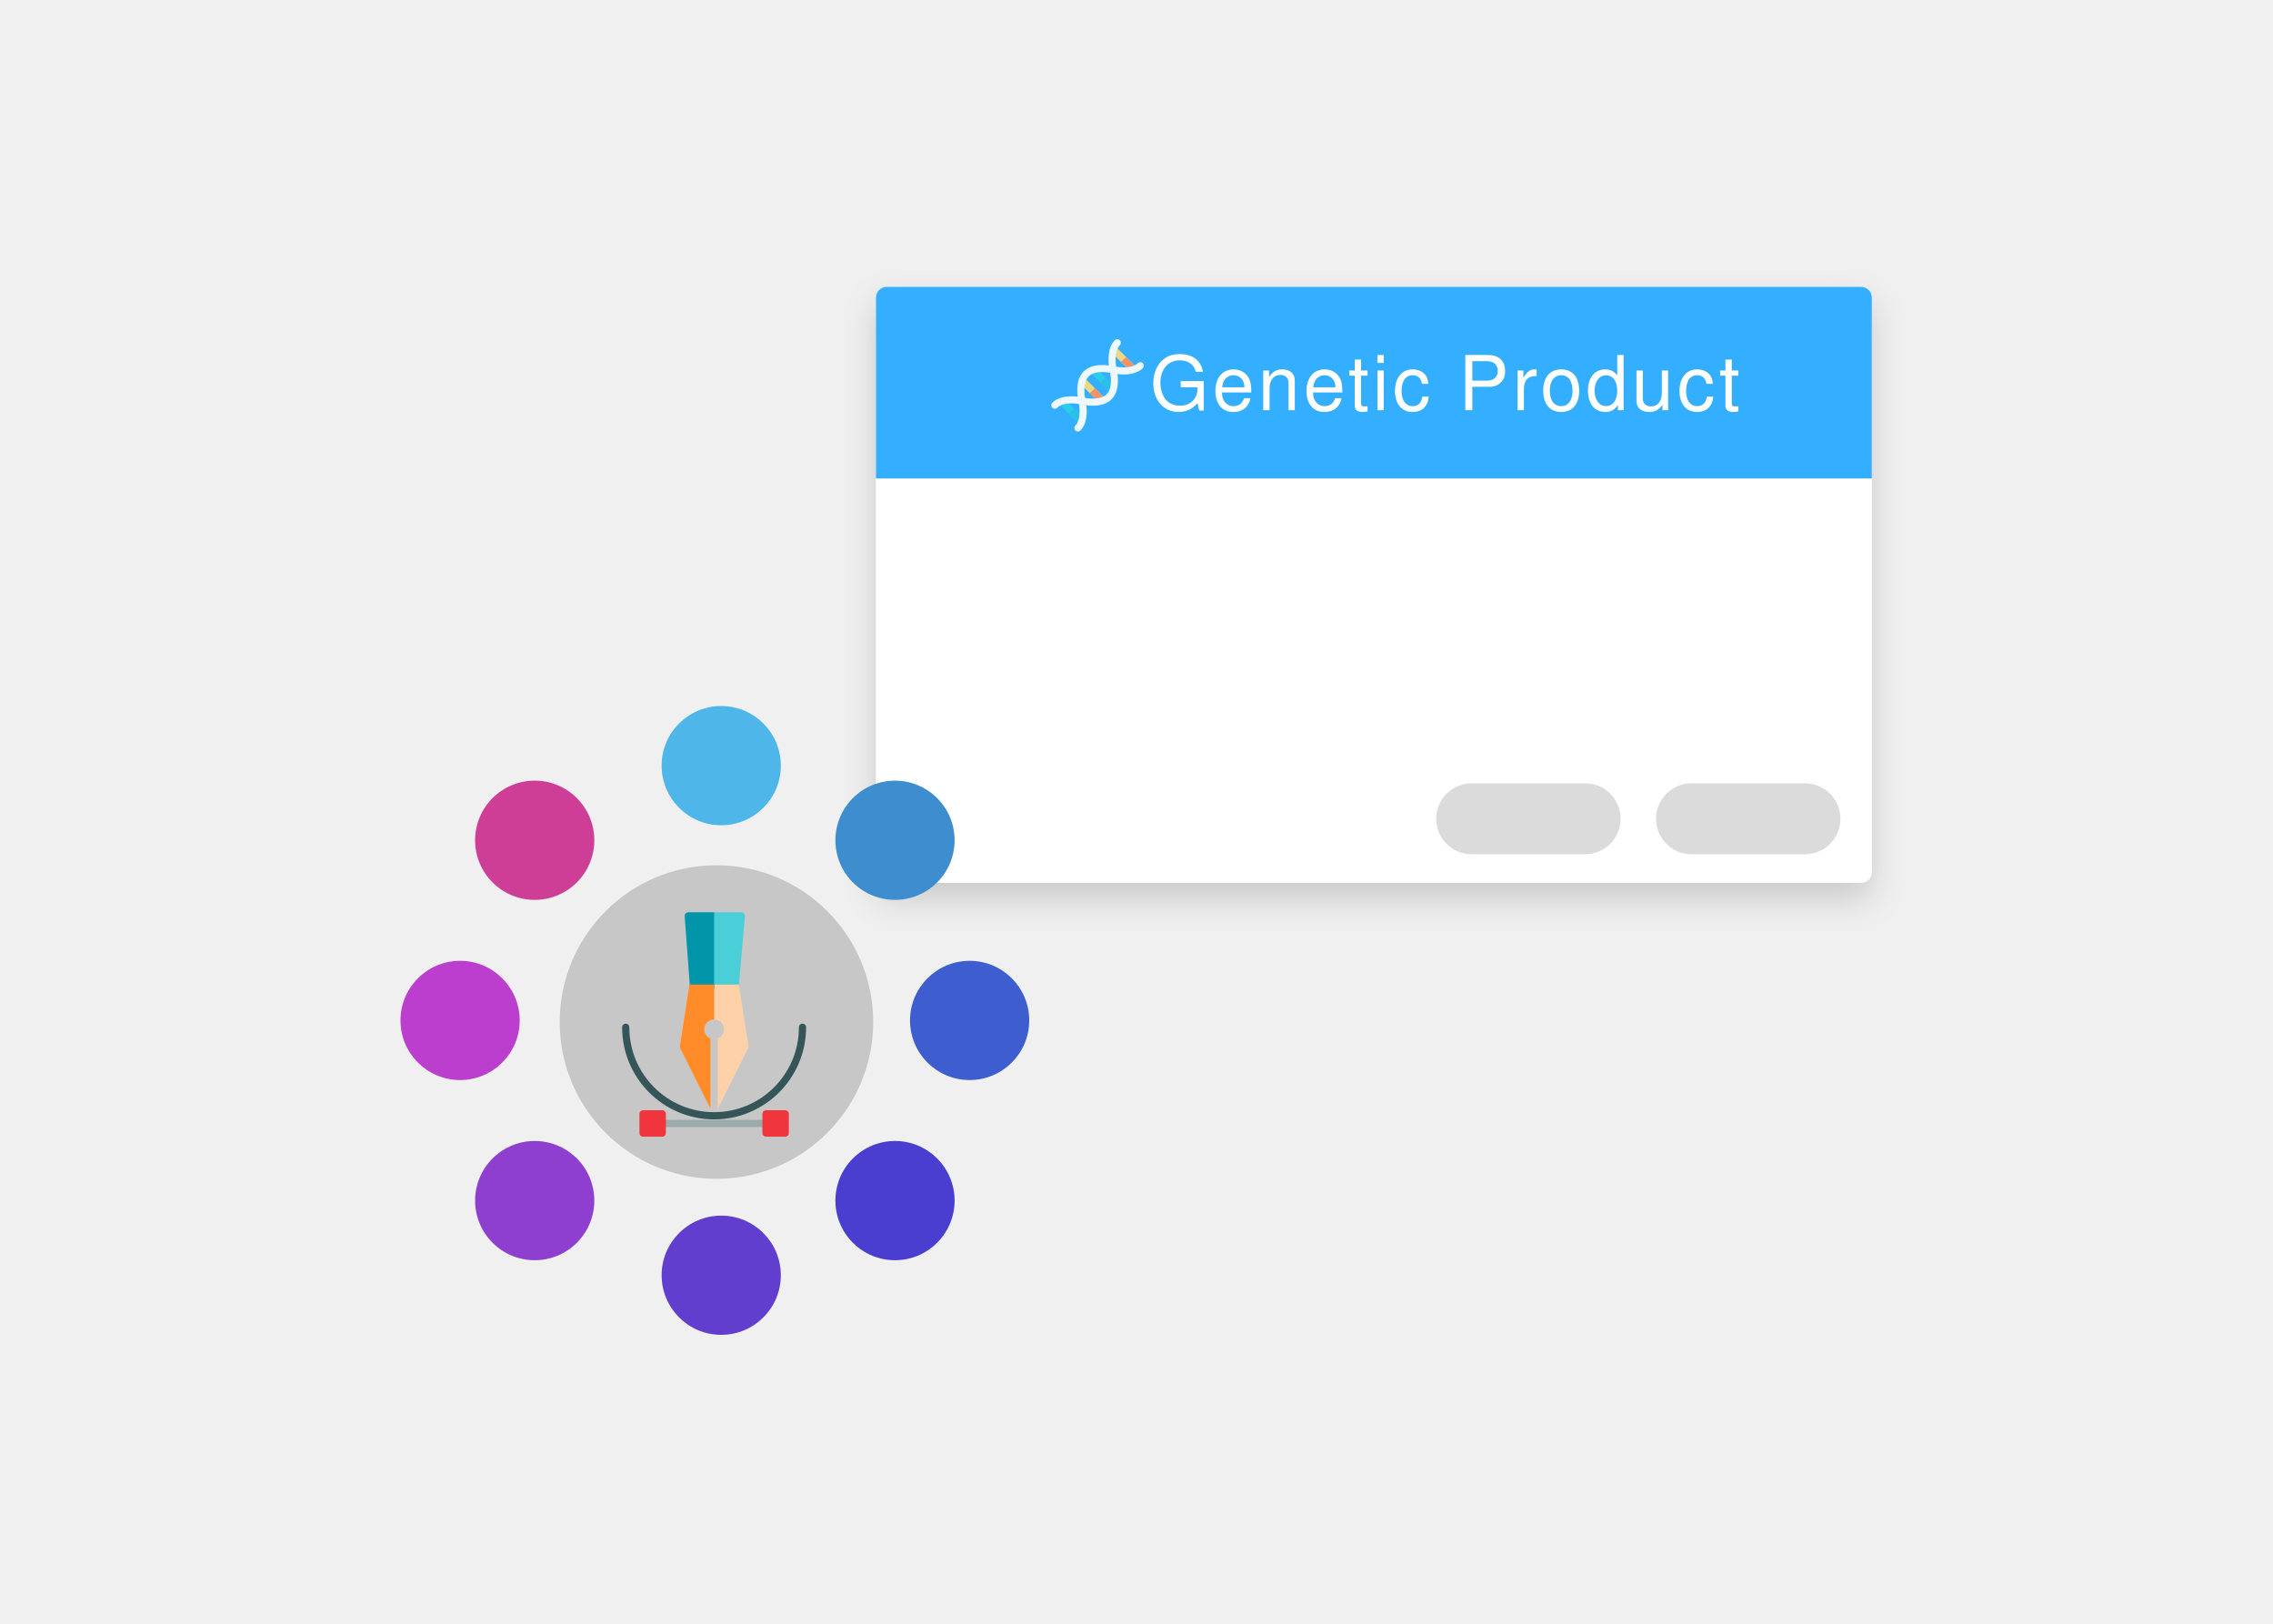
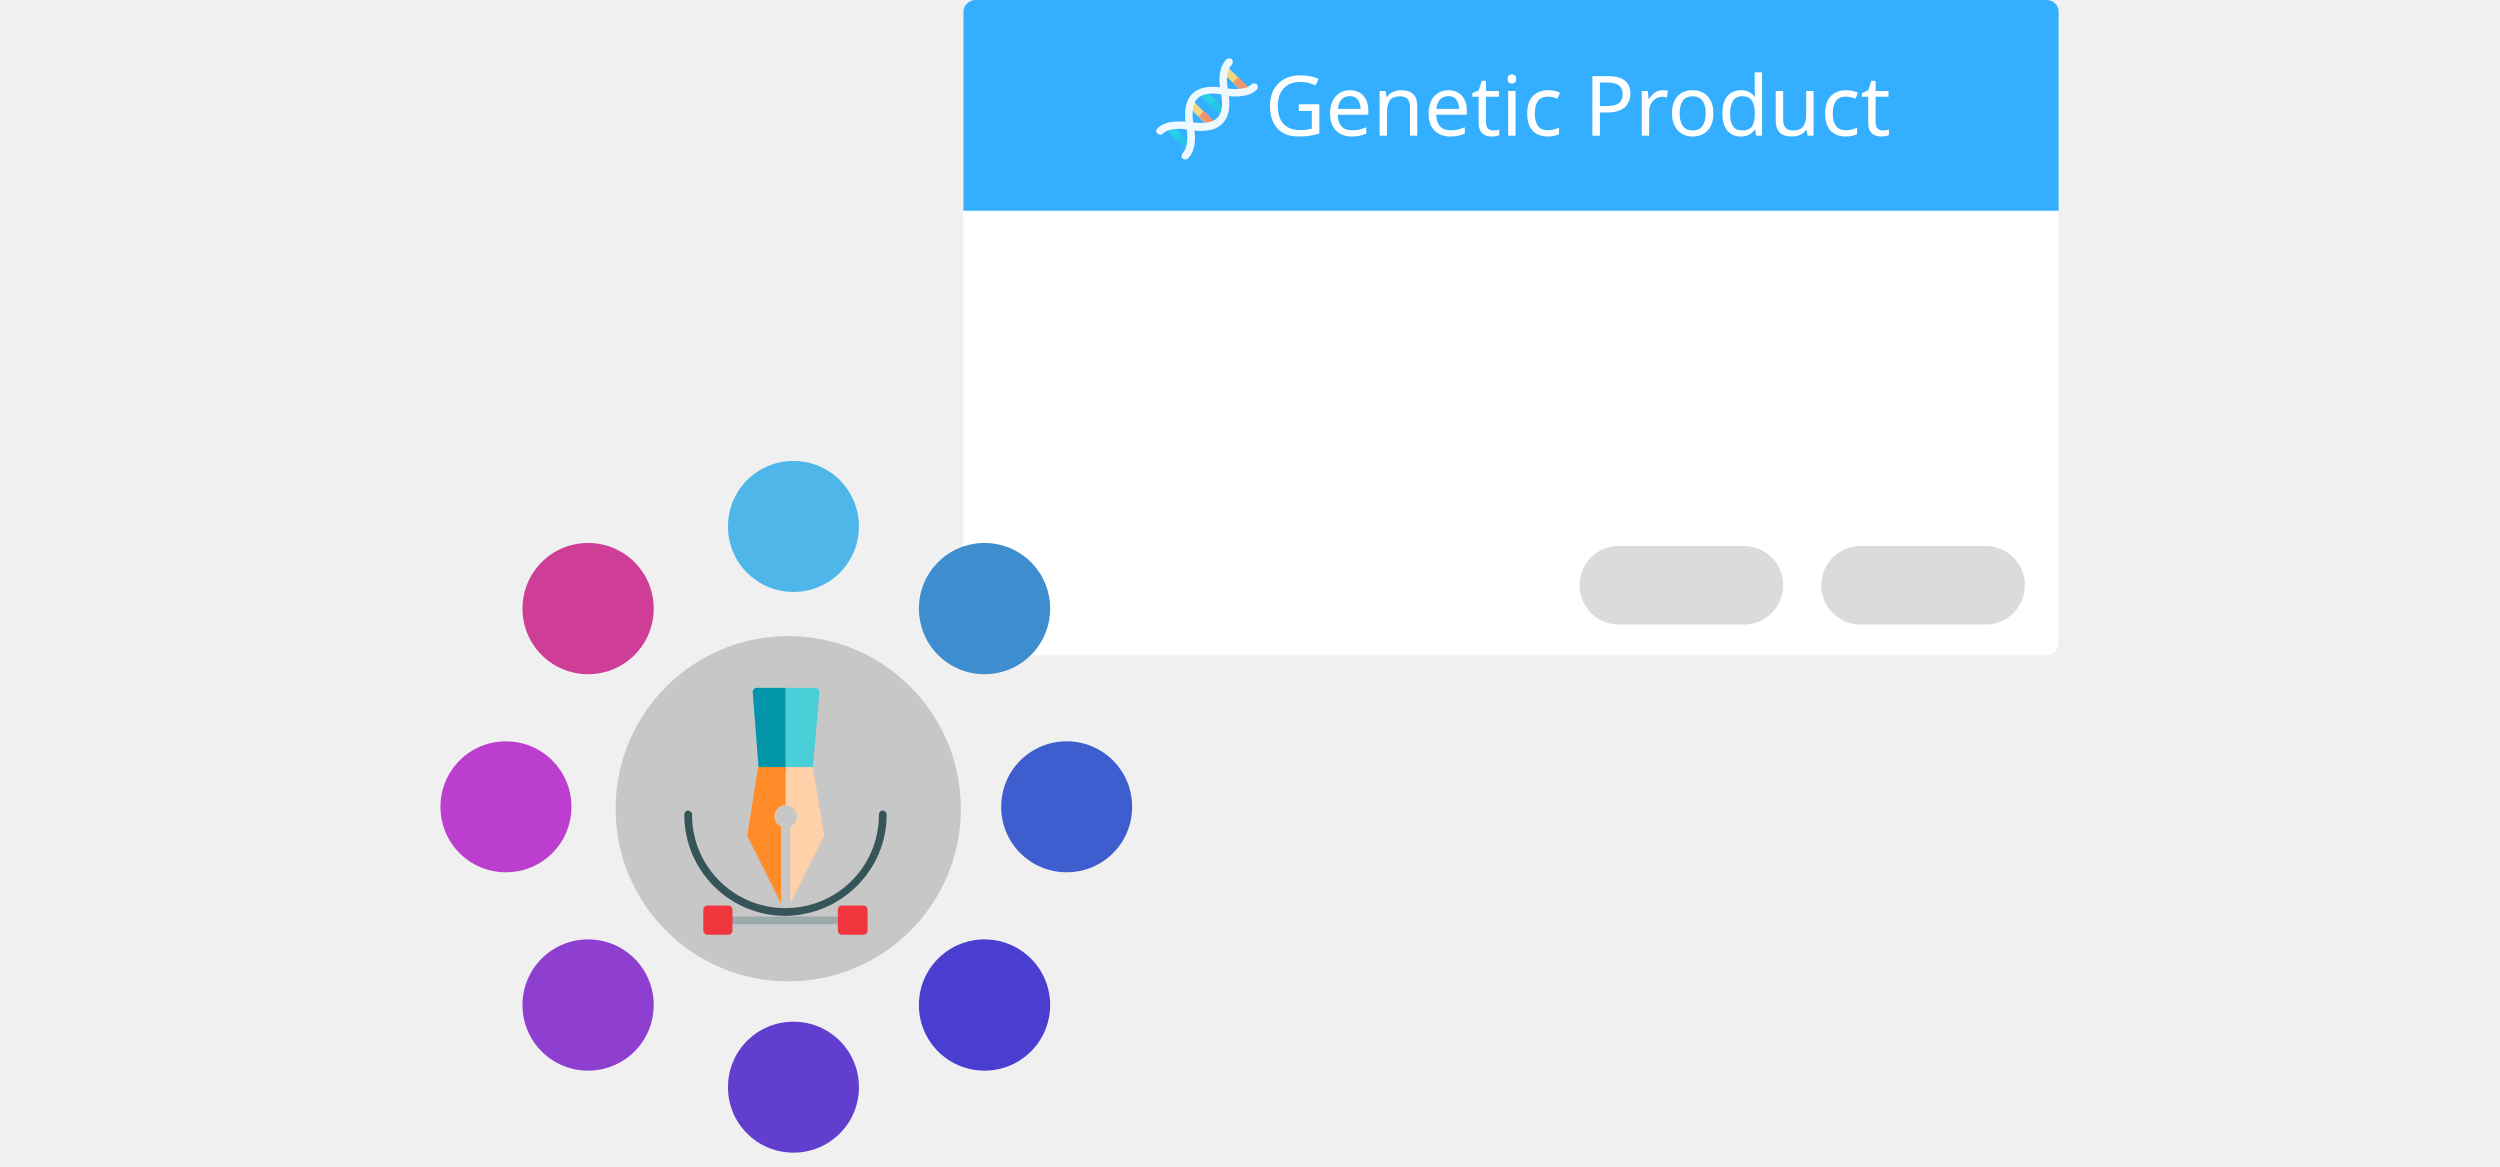
- <svg xmlns="http://www.w3.org/2000/svg" viewBox="-1233 7582 420 300">
-   <defs>
-     <style>
-       .cls-1 {
-         clip-path: url(#clip-ix360-custom_product-design_1);
-       }
- 
-       .cls-2, .cls-5 {
-         fill: #fff;
-       }
- 
-       .cls-3 {
-         fill: #dbdbdb;
-       }
- 
-       .cls-4 {
-         fill: #34aeff;
-       }
- 
-       .cls-5 {
-         font-size: 14px;
-         font-family: Helvetica;
-         letter-spacing: 0.045em;
-       }
- 
-       .cls-6 {
-         opacity: 0.91;
-       }
- 
-       .cls-7 {
-         fill: #ffdb77;
-       }
- 
-       .cls-8 {
-         fill: #ff905e;
-       }
- 
-       .cls-9 {
-         fill: #28d2e4;
-       }
- 
-       .cls-10 {
-         fill: #28c3e4;
-       }
- 
-       .cls-11 {
-         fill: #afafaf;
-         opacity: 0.64;
-       }
- 
-       .cls-12 {
-         fill: #4acfd9;
-       }
- 
-       .cls-13 {
-         fill: #ffd1a9;
-       }
- 
-       .cls-14 {
-         fill: #0295aa;
-       }
- 
-       .cls-15 {
-         fill: #ff8c29;
-       }
- 
-       .cls-16 {
-         fill: #9baaab;
-       }
- 
-       .cls-17 {
-         fill: #f0353d;
-       }
- 
-       .cls-18 {
-         fill: #365558;
-       }
- 
-       .cls-19 {
-         fill: #4eb6e9;
-       }
- 
-       .cls-20 {
-         fill: #4a3ed0;
-       }
- 
-       .cls-21 {
-         fill: #3e5dce;
-       }
- 
-       .cls-22 {
-         fill: #3e8dcf;
-       }
- 
-       .cls-23 {
-         fill: #613ece;
-       }
- 
-       .cls-24 {
-         fill: #8e3fd0;
-       }
- 
-       .cls-25 {
-         fill: #bc3ece;
-       }
- 
-       .cls-26 {
-         fill: #ce3e97;
-       }
- 
-       .cls-27 {
-         filter: url(#Rectangle_84);
-       }
-     </style>
-     <filter id="Rectangle_84" x="-1080.146" y="7629" width="202.017" height="128.095" filterUnits="userSpaceOnUse">
-       <feOffset dy="3" input="SourceAlpha" />
-       <feGaussianBlur stdDeviation="3" result="blur" />
-       <feFlood flood-opacity="0.161" />
-       <feComposite operator="in" in2="blur" />
-       <feComposite in="SourceGraphic" />
-     </filter>
-     <clipPath id="clip-ix360-custom_product-design_1">
-       <rect x="-1233" y="7582" width="420" height="300" />
+ <svg xmlns="http://www.w3.org/2000/svg" xmlns:xlink="http://www.w3.org/1999/xlink" version="1.1" id="Слой_1" x="0px" y="0px" viewBox="0 0 420 196" style="enable-background:new 0 0 420 196;" xml:space="preserve">
+   <style type="text/css">
+ 	.st0{clip-path:url(#SVGID_2_);}
+ 	.st1{fill:#FFFFFF;}
+ 	.st2{fill:#DBDBDB;}
+ 	.st3{fill:#34AEFF;}
+ 	.st4{font-family:'ArialMT';}
+ 	.st5{font-size:14px;}
+ 	.st6{opacity:0.91;}
+ 	.st7{fill:#FFDB77;}
+ 	.st8{fill:#FF905E;}
+ 	.st9{fill:#28D2E4;}
+ 	.st10{fill:#28C3E4;}
+ 	.st11{opacity:0.64;fill:#AFAFAF;enable-background:new    ;}
+ 	.st12{fill:#4ACFD9;}
+ 	.st13{fill:#FFD1A9;}
+ 	.st14{fill:#0295AA;}
+ 	.st15{fill:#FF8C29;}
+ 	.st16{fill:#9BAAAB;}
+ 	.st17{fill:#F0353D;}
+ 	.st18{fill:#365558;}
+ 	.st19{fill:#4EB6E9;}
+ 	.st20{fill:#4A3ED0;}
+ 	.st21{fill:#3E5DCE;}
+ 	.st22{fill:#3E8DCF;}
+ 	.st23{fill:#613ECE;}
+ 	.st24{fill:#8E3FD0;}
+ 	.st25{fill:#BC3ECE;}
+ 	.st26{fill:#CE3E97;}
+ </style>
+   <g>
+     <defs>
+       <rect id="SVGID_1_" y="-53" width="420" height="300" />
+     </defs>
+     <clipPath id="SVGID_2_">
+       <use xlink:href="#SVGID_1_" style="overflow:visible;" />
    </clipPath>
-   </defs>
-   <g id="ix360-custom_product-design_1" data-name="ix360-custom product-design – 1" class="cls-1">
-     <g id="Group_737" data-name="Group 737" transform="translate(-2558.957 6379.997)">
-       <g id="Group_731" data-name="Group 731" transform="translate(1487.812 1255.003)">
-         <g id="Group_302" data-name="Group 302" transform="translate(0 0)">
-           <g class="cls-27" transform="matrix(1, 0, 0, 1, 1071.15, -7635)">
-             <rect id="Rectangle_84-2" data-name="Rectangle 84" class="cls-2" width="184.017" height="110.095" rx="2" transform="translate(-1071.15 7635)" />
+     <g id="ix360-custom_product-design_1" class="st0">
+       <g id="Group_737" transform="translate(-2558.957 6379.997)">
+         <g id="Group_731" transform="translate(1487.812 1255.003)">
+           <g id="Group_302" transform="translate(0 0)">
+             <g transform="matrix(1, 0, 0, 1, 1071.15, -7635)">
+               <path id="Rectangle_84-2" class="st1" d="M163.8,0h180c1.1,0,2,0.9,2,2v106.1c0,1.1-0.9,2-2,2h-180c-1.1,0-2-0.9-2-2V2        C161.8,0.9,162.7,0,163.8,0z" />
+             </g>
+             <g id="Group_223" transform="translate(103.524 91.726)">
+               <path id="Rectangle_85" class="st2" d="M1239.6-7635h21c3.6,0,6.6,2.9,6.6,6.6l0,0c0,3.6-2.9,6.6-6.6,6.6h-21        c-3.6,0-6.6-2.9-6.6-6.6l0,0C1233-7632.1,1235.9-7635,1239.6-7635z" />
+               <path id="Rectangle_86" class="st2" d="M1280.2-7635h21c3.6,0,6.6,2.9,6.6,6.6l0,0c0,3.6-2.9,6.6-6.6,6.6h-21        c-3.6,0-6.6-2.9-6.6-6.6l0,0C1273.6-7632.1,1276.6-7635,1280.2-7635z" />
+             </g>
+             <path id="Rectangle_154" class="st3" d="M1235-7635h180c1.1,0,2,0.9,2,2v33.4l0,0h-184l0,0v-33.4       C1233-7634.1,1233.9-7635,1235-7635z" />
          </g>
-           <g id="Group_223" data-name="Group 223" transform="translate(103.524 91.726)">
-             <rect id="Rectangle_85" data-name="Rectangle 85" class="cls-3" width="34.071" height="13.104" rx="6.552" />
-             <rect id="Rectangle_86" data-name="Rectangle 86" class="cls-3" width="34.071" height="13.104" rx="6.552" transform="translate(40.623)" />
-           </g>
-           <path id="Rectangle_154" data-name="Rectangle 154" class="cls-4" d="M2,0H182.017a2,2,0,0,1,2,2V35.4a0,0,0,0,1,0,0H0a0,0,0,0,1,0,0V2A2,2,0,0,1,2,0Z" />
-         </g>
-         <g id="Group_364" data-name="Group 364" transform="translate(32.409 9.653)">
-           <g id="Group_62" data-name="Group 62" transform="translate(18.232 2.141)">
-             <text id="Genetic_Product" data-name="Genetic Product" class="cls-5" transform="translate(0 11)">
-               <tspan x="0" y="0">Genetic Product</tspan>
-             </text>
-           </g>
-           <g id="dna" class="cls-6" transform="translate(0 0)">
-             <path id="Path_89" data-name="Path 89" class="cls-7" d="M154.972,214.79l-3.727-3.727a.658.658,0,0,1,.93-.93l3.727,3.727a.658.658,0,0,1-.93.93Z" transform="translate(-146.009 -202.931)" />
-             <path id="Path_90" data-name="Path 90" class="cls-8" d="M215.425,273.383l-1.864-1.864-.93.93,1.864,1.864a.658.658,0,0,0,.93-.93Z" transform="translate(-205.532 -262.453)" />
-             <path id="Path_91" data-name="Path 91" class="cls-7" d="M327.829,41.933,324.1,38.206a.658.658,0,0,1,.93-.93L328.759,41a.658.658,0,0,1-.93.93Z" transform="translate(-313.094 -35.845)" />
-             <path id="Path_92" data-name="Path 92" class="cls-8" d="M388.281,100.526l-1.863-1.864-.93.93,1.863,1.864a.658.658,0,0,0,.93-.93Z" transform="translate(-372.616 -95.369)" />
-             <path id="Path_93" data-name="Path 93" class="cls-9" d="M41.005,328.763l-3.727-3.727a.658.658,0,0,1,.93-.93l3.727,3.727a.658.658,0,0,1-.93.93Z" transform="translate(-35.847 -313.097)" />
-             <path id="Path_94" data-name="Path 94" class="cls-10" d="M101.456,387.352l-1.863-1.863-.93.93,1.863,1.863a.658.658,0,0,0,.93-.93Z" transform="translate(-95.369 -372.616)" />
-             <path id="Path_95" data-name="Path 95" class="cls-9" d="M213.859,155.9l-3.727-3.727a.658.658,0,0,1,.93-.93l3.727,3.727a.658.658,0,1,1-.93.93Z" transform="translate(-202.93 -146.009)" />
-             <path id="Path_96" data-name="Path 96" class="cls-10" d="M274.313,214.5l-1.864-1.864-.93.93,1.863,1.864a.658.658,0,0,0,.93-.93Z" transform="translate(-262.454 -205.532)" />
-             <path id="Path_97" data-name="Path 97" class="cls-2" d="M12.237,6.463c1.241.147,3.391.174,4.668-1.1a.658.658,0,0,0-.93-.93c-.9.9-2.724.877-3.982.67-.177-1.056-.276-3.027.675-3.978a.658.658,0,0,0-.93-.93c-1.277,1.277-1.25,3.428-1.1,4.668-4.192-.5-6.278,1.489-5.772,5.772-1.241-.147-3.392-.174-4.668,1.1a.658.658,0,1,0,.93.93c.9-.9,2.717-.877,3.978-.671.206,1.26.228,3.079-.671,3.978a.658.658,0,0,0,.93.93c1.277-1.277,1.25-3.428,1.1-4.669C10.657,12.73,12.743,10.746,12.237,6.463Zm-1.362-.24C11.467,9.847,10.1,11,7.6,10.99a8.892,8.892,0,0,1-1.373-.118A8.889,8.889,0,0,1,6.107,9.5C6.1,7.056,7.187,5.619,10.874,6.223Z" transform="translate(-0.002 0)" />
+           <g id="Group_364" transform="translate(32.409 9.653)">
+             <g id="Group_62" transform="translate(18.232 2.141)">
+               <text transform="matrix(1 0 0 1 1233 -7624.001)" class="st1 st4 st5">Genetic Product</text>
+             </g>
+             <g id="dna" transform="translate(0 0)" class="st6">
+               <path id="Path_89" class="st7" d="M1242-7623.1l-3.7-3.7c-0.2-0.3-0.2-0.7,0-0.9c0.3-0.2,0.6-0.2,0.9,0l3.7,3.7        c0.2,0.3,0.2,0.7,0,0.9C1242.6-7622.9,1242.2-7622.9,1242-7623.1z" />
+               <path id="Path_90" class="st8" d="M1242.9-7624.1l-1.9-1.9l-0.9,0.9l1.9,1.9c0.3,0.2,0.7,0.2,0.9,0        C1243.1-7623.4,1243.1-7623.8,1242.9-7624.1z" />
+               <path id="Path_91" class="st7" d="M1247.7-7628.9l-3.7-3.7c-0.2-0.3-0.2-0.7,0-0.9c0.3-0.2,0.6-0.2,0.9,0l3.7,3.7        c0.2,0.3,0.2,0.7,0,0.9C1248.4-7628.7,1248-7628.7,1247.7-7628.9L1247.7-7628.9z" />
+               <path id="Path_92" class="st8" d="M1248.7-7629.8l-1.9-1.9l-0.9,0.9l1.9,1.9c0.3,0.2,0.7,0.2,0.9,0        C1248.9-7629.2,1248.9-7629.6,1248.7-7629.8z" />
+               <path id="Path_93" class="st9" d="M1238.2-7619.3l-3.7-3.7c-0.2-0.3-0.2-0.7,0-0.9c0.3-0.2,0.6-0.2,0.9,0l3.7,3.7        c0.2,0.3,0.2,0.7,0,0.9C1238.8-7619.1,1238.4-7619.1,1238.2-7619.3z" />
+               <path id="Path_94" class="st10" d="M1239.1-7620.3l-1.9-1.9l-0.9,0.9l1.9,1.9c0.3,0.2,0.7,0.2,0.9,0        C1239.3-7619.6,1239.3-7620,1239.1-7620.3z" />
+               <path id="Path_95" class="st9" d="M1243.9-7625.1l-3.7-3.7c-0.2-0.3-0.2-0.7,0-0.9c0.3-0.2,0.6-0.2,0.9,0l3.7,3.7        c0.3,0.2,0.3,0.7,0,0.9C1244.6-7624.8,1244.2-7624.8,1243.9-7625.1C1244-7625.1,1243.9-7625.1,1243.9-7625.1z" />
+               <path id="Path_96" class="st10" d="M1244.9-7626l-1.9-1.9l-0.9,0.9l1.9,1.9c0.3,0.2,0.7,0.2,0.9,0        C1245.1-7625.4,1245.1-7625.8,1244.9-7626L1244.9-7626z" />
+               <path id="Path_97" class="st1" d="M1245.2-7628.5c1.2,0.1,3.4,0.2,4.7-1.1c0.2-0.3,0.2-0.7,0-0.9c-0.3-0.2-0.6-0.2-0.9,0        c-0.9,0.9-2.7,0.9-4,0.7c-0.2-1.1-0.3-3,0.7-4c0.2-0.3,0.2-0.7,0-0.9c-0.3-0.2-0.6-0.2-0.9,0c-1.3,1.3-1.3,3.4-1.1,4.7        c-4.2-0.5-6.3,1.5-5.8,5.8c-1.2-0.1-3.4-0.2-4.7,1.1c-0.3,0.2-0.3,0.7,0,0.9s0.7,0.3,0.9,0c0,0,0,0,0,0c0.9-0.9,2.7-0.9,4-0.7        c0.2,1.3,0.2,3.1-0.7,4c-0.2,0.3-0.2,0.7,0,0.9c0.3,0.2,0.6,0.2,0.9,0c1.3-1.3,1.3-3.4,1.1-4.7        C1243.7-7622.3,1245.7-7624.3,1245.2-7628.5z M1243.9-7628.8c0.6,3.6-0.8,4.8-3.3,4.8c-0.5,0-0.9,0-1.4-0.1        c-0.1-0.5-0.1-0.9-0.1-1.4C1239.1-7627.9,1240.2-7629.4,1243.9-7628.8L1243.9-7628.8z" />
+             </g>
          </g>
        </g>
-       </g>
-       <g id="Group_734" data-name="Group 734" transform="translate(1399.957 1332.447)">
-         <g id="Group_732" data-name="Group 732" transform="translate(29.423 29.423)">
-           <ellipse id="Ellipse_457" data-name="Ellipse 457" class="cls-11" cx="28.962" cy="28.962" rx="28.962" ry="28.962" />
-           <g id="vector" transform="translate(11.537 8.698)">
-             <path id="Path_86" data-name="Path 86" class="cls-12" d="M199.815.216A.665.665,0,0,0,199.324,0h-9.8a.666.666,0,0,0-.664.715l.953,12.78a.666.666,0,0,0,.664.616H198.2a.666.666,0,0,0,.663-.608L199.987.724A.666.666,0,0,0,199.815.216Z" transform="translate(-177.302)" />
-             <path id="Path_87" data-name="Path 87" class="cls-13" d="M188.519,164.829h-9.126l-1.775,11.36a.666.666,0,0,0,.062.4l5.61,11.22V174.789a1.819,1.819,0,1,1,1.331,0V187.81l5.61-11.22a.667.667,0,0,0,.062-.4Z" transform="translate(-166.96 -151.486)" />
-             <path id="Path_88" data-name="Path 88" class="cls-14" d="M189.529,0a.666.666,0,0,0-.664.715l.953,12.78a.666.666,0,0,0,.664.616H194.3V0Z" transform="translate(-177.302)" />
-             <path id="Path_89-2" data-name="Path 89" class="cls-15" d="M179.394,164.829l-1.775,11.36a.666.666,0,0,0,.062.4l5.61,11.22V174.789a1.818,1.818,0,0,1,.666-3.511v-6.449Z" transform="translate(-166.96 -151.486)" />
-             <path id="Path_90-2" data-name="Path 90" class="cls-16" d="M149.206,474.958H130.036a.666.666,0,0,1,0-1.331h19.171a.666.666,0,0,1,0,1.331Z" transform="translate(-122.625 -435.286)" />
-             <g id="Group_19" data-name="Group 19" transform="translate(3.195 36.566)">
-               <path id="Path_91-2" data-name="Path 91" class="cls-17" d="M89.732,451.7h-3.55a.666.666,0,0,0-.666.666v3.55a.666.666,0,0,0,.666.666h3.55a.666.666,0,0,0,.666-.666v-3.55A.666.666,0,0,0,89.732,451.7Z" transform="translate(-85.516 -451.7)" />
-               <path id="Path_92-2" data-name="Path 92" class="cls-17" d="M370.4,451.7h-3.55a.666.666,0,0,0-.666.666v3.55a.666.666,0,0,0,.666.666h3.55a.666.666,0,0,0,.666-.666v-3.55A.666.666,0,0,0,370.4,451.7Z" transform="translate(-343.463 -451.7)" />
+         <g id="Group_734" transform="translate(1399.957 1332.447)">
+           <g id="Group_732" transform="translate(29.423 29.423)">
+             <ellipse id="Ellipse_457" class="st11" cx="1262" cy="-7606" rx="29" ry="29" />
+             <g id="vector" transform="translate(11.537 8.698)">
+               <path id="Path_86" class="st12" d="M1255.5-7634.8c-0.1-0.1-0.3-0.2-0.5-0.2h-9.8c-0.4,0-0.7,0.3-0.7,0.7c0,0,0,0,0,0l1,12.8        c0,0.3,0.3,0.6,0.7,0.6h7.7c0.3,0,0.6-0.3,0.7-0.6l1.1-12.8C1255.7-7634.5,1255.6-7634.6,1255.5-7634.8z" />
+               <path id="Path_87" class="st13" d="M1254.6-7621.7h-9.1l-1.8,11.4c0,0.1,0,0.3,0.1,0.4l5.6,11.2v-13c-0.9-0.4-1.4-1.4-1-2.4        c0.4-0.9,1.4-1.4,2.4-1c0.9,0.4,1.4,1.4,1,2.4c-0.2,0.5-0.6,0.8-1,1v13l5.6-11.2c0.1-0.1,0.1-0.3,0.1-0.4L1254.6-7621.7z" />
+               <path id="Path_88" class="st14" d="M1245.2-7635c-0.4,0-0.7,0.3-0.7,0.7c0,0,0,0,0,0l1,12.8c0,0.3,0.3,0.6,0.7,0.6h3.8v-14.1        H1245.2z" />
+               <path id="Path_89-2" class="st15" d="M1245.4-7621.7l-1.8,11.4c0,0.1,0,0.3,0.1,0.4l5.6,11.2v-13c-0.9-0.4-1.4-1.4-1-2.4        c0.3-0.7,0.9-1.2,1.7-1.2v-6.4H1245.4z" />
+               <path id="Path_90-2" class="st16" d="M1259.6-7595.3h-19.2c-0.4,0-0.7-0.3-0.6-0.7c0-0.3,0.3-0.6,0.6-0.6h19.2        c0.4,0,0.7,0.3,0.6,0.7C1260.2-7595.6,1259.9-7595.3,1259.6-7595.3L1259.6-7595.3z" />
+               <g id="Group_19" transform="translate(3.195 36.566)">
+                 <path id="Path_91-2" class="st17" d="M1237.2-7635h-3.5c-0.4,0-0.7,0.3-0.7,0.7v3.5c0,0.4,0.3,0.7,0.7,0.7h3.5         c0.4,0,0.7-0.3,0.7-0.7v-3.5C1237.9-7634.7,1237.6-7635,1237.2-7635z" />
+                 <path id="Path_92-2" class="st17" d="M1259.9-7635h-3.6c-0.4,0-0.7,0.3-0.7,0.7v3.5c0,0.4,0.3,0.7,0.7,0.7h3.6         c0.4,0,0.7-0.3,0.7-0.7v-3.5C1260.6-7634.7,1260.3-7635,1259.9-7635z" />
+               </g>
+               <path id="Path_93-2" class="st18" d="M1250-7596.7c-9.4,0-17-7.6-17-17c0-0.4,0.3-0.7,0.6-0.7s0.7,0.3,0.7,0.6c0,0,0,0,0,0.1        c0,8.7,7,15.7,15.7,15.7c8.7,0,15.7-7,15.7-15.7c0-0.4,0.3-0.7,0.6-0.7s0.7,0.3,0.7,0.6c0,0,0,0,0,0.1        C1267-7604.4,1259.4-7596.8,1250-7596.7z" />
            </g>
-             <path id="Path_93-2" data-name="Path 93" class="cls-18" d="M63.043,272.017a17.016,17.016,0,0,1-17-17,.666.666,0,1,1,1.331,0,15.665,15.665,0,1,0,31.33,0,.666.666,0,1,1,1.331,0A17.016,17.016,0,0,1,63.043,272.017Z" transform="translate(-46.047 -233.764)" />
          </g>
-         </g>
-         <g id="Group_733" data-name="Group 733">
-           <rect id="Rectangle_210" data-name="Rectangle 210" class="cls-19" width="22.027" height="22.027" rx="11.014" transform="translate(48.253)" />
-           <rect id="Rectangle_213" data-name="Rectangle 213" class="cls-20" width="22.027" height="22.027" rx="11.014" transform="translate(91.377 75.802) rotate(45)" />
-           <rect id="Rectangle_214" data-name="Rectangle 214" class="cls-21" width="22.027" height="22.027" rx="11.014" transform="translate(94.152 47.076)" />
-           <rect id="Rectangle_215" data-name="Rectangle 215" class="cls-22" width="22.027" height="22.027" rx="11.014" transform="translate(91.377 9.226) rotate(45)" />
-           <rect id="Rectangle_216" data-name="Rectangle 216" class="cls-23" width="22.027" height="22.027" rx="11.014" transform="translate(48.253 94.152)" />
-           <rect id="Rectangle_217" data-name="Rectangle 217" class="cls-24" width="22.027" height="22.027" rx="11.014" transform="translate(24.802 75.802) rotate(45)" />
-           <rect id="Rectangle_218" data-name="Rectangle 218" class="cls-25" width="22.027" height="22.027" rx="11.014" transform="translate(0 47.076)" />
-           <rect id="Rectangle_220" data-name="Rectangle 220" class="cls-26" width="22.027" height="22.027" rx="11.014" transform="translate(24.802 9.226) rotate(45)" />
+           <g id="Group_733">
+             <path id="Rectangle_210" class="st19" d="M1292.3-7635L1292.3-7635c6.1,0,11,4.9,11,11l0,0c0,6.1-4.9,11-11,11l0,0       c-6.1,0-11-4.9-11-11l0,0C1281.3-7630.1,1286.2-7635,1292.3-7635z" />
+             <path id="Rectangle_213" class="st20" d="M1332.2-7551.4L1332.2-7551.4c4.3,4.3,4.3,11.3,0,15.6l0,0c-4.3,4.3-11.3,4.3-15.6,0       l0,0c-4.3-4.3-4.3-11.3,0-15.6l0,0C1320.9-7555.7,1327.9-7555.7,1332.2-7551.4z" />
+             <path id="Rectangle_214" class="st21" d="M1338.2-7587.9L1338.2-7587.9c6.1,0,11,4.9,11,11l0,0c0,6.1-4.9,11-11,11l0,0       c-6.1,0-11-4.9-11-11l0,0C1327.2-7583,1332.1-7587.9,1338.2-7587.9z" />
+             <path id="Rectangle_215" class="st22" d="M1332.2-7618L1332.2-7618c4.3,4.3,4.3,11.3,0,15.6l0,0c-4.3,4.3-11.3,4.3-15.6,0l0,0       c-4.3-4.3-4.3-11.3,0-15.6l0,0C1320.9-7622.3,1327.9-7622.3,1332.2-7618z" />
+             <path id="Rectangle_216" class="st23" d="M1292.3-7540.8L1292.3-7540.8c6.1,0,11,4.9,11,11l0,0c0,6.1-4.9,11-11,11l0,0       c-6.1,0-11-4.9-11-11l0,0C1281.3-7535.9,1286.2-7540.8,1292.3-7540.8z" />
+             <path id="Rectangle_217" class="st24" d="M1265.6-7551.4L1265.6-7551.4c4.3,4.3,4.3,11.3,0,15.6l0,0c-4.3,4.3-11.3,4.3-15.6,0       l0,0c-4.3-4.3-4.3-11.3,0-15.6l0,0C1254.3-7555.7,1261.3-7555.7,1265.6-7551.4z" />
+             <path id="Rectangle_218" class="st25" d="M1244-7587.9L1244-7587.9c6.1,0,11,4.9,11,11l0,0c0,6.1-4.9,11-11,11l0,0       c-6.1,0-11-4.9-11-11l0,0C1233-7583,1237.9-7587.9,1244-7587.9z" />
+             <path id="Rectangle_220" class="st26" d="M1265.6-7618L1265.6-7618c4.3,4.3,4.3,11.3,0,15.6l0,0c-4.3,4.3-11.3,4.3-15.6,0l0,0       c-4.3-4.3-4.3-11.3,0-15.6l0,0C1254.3-7622.3,1261.3-7622.3,1265.6-7618z" />
+           </g>
        </g>
      </g>
    </g>
  </g>
</svg>
